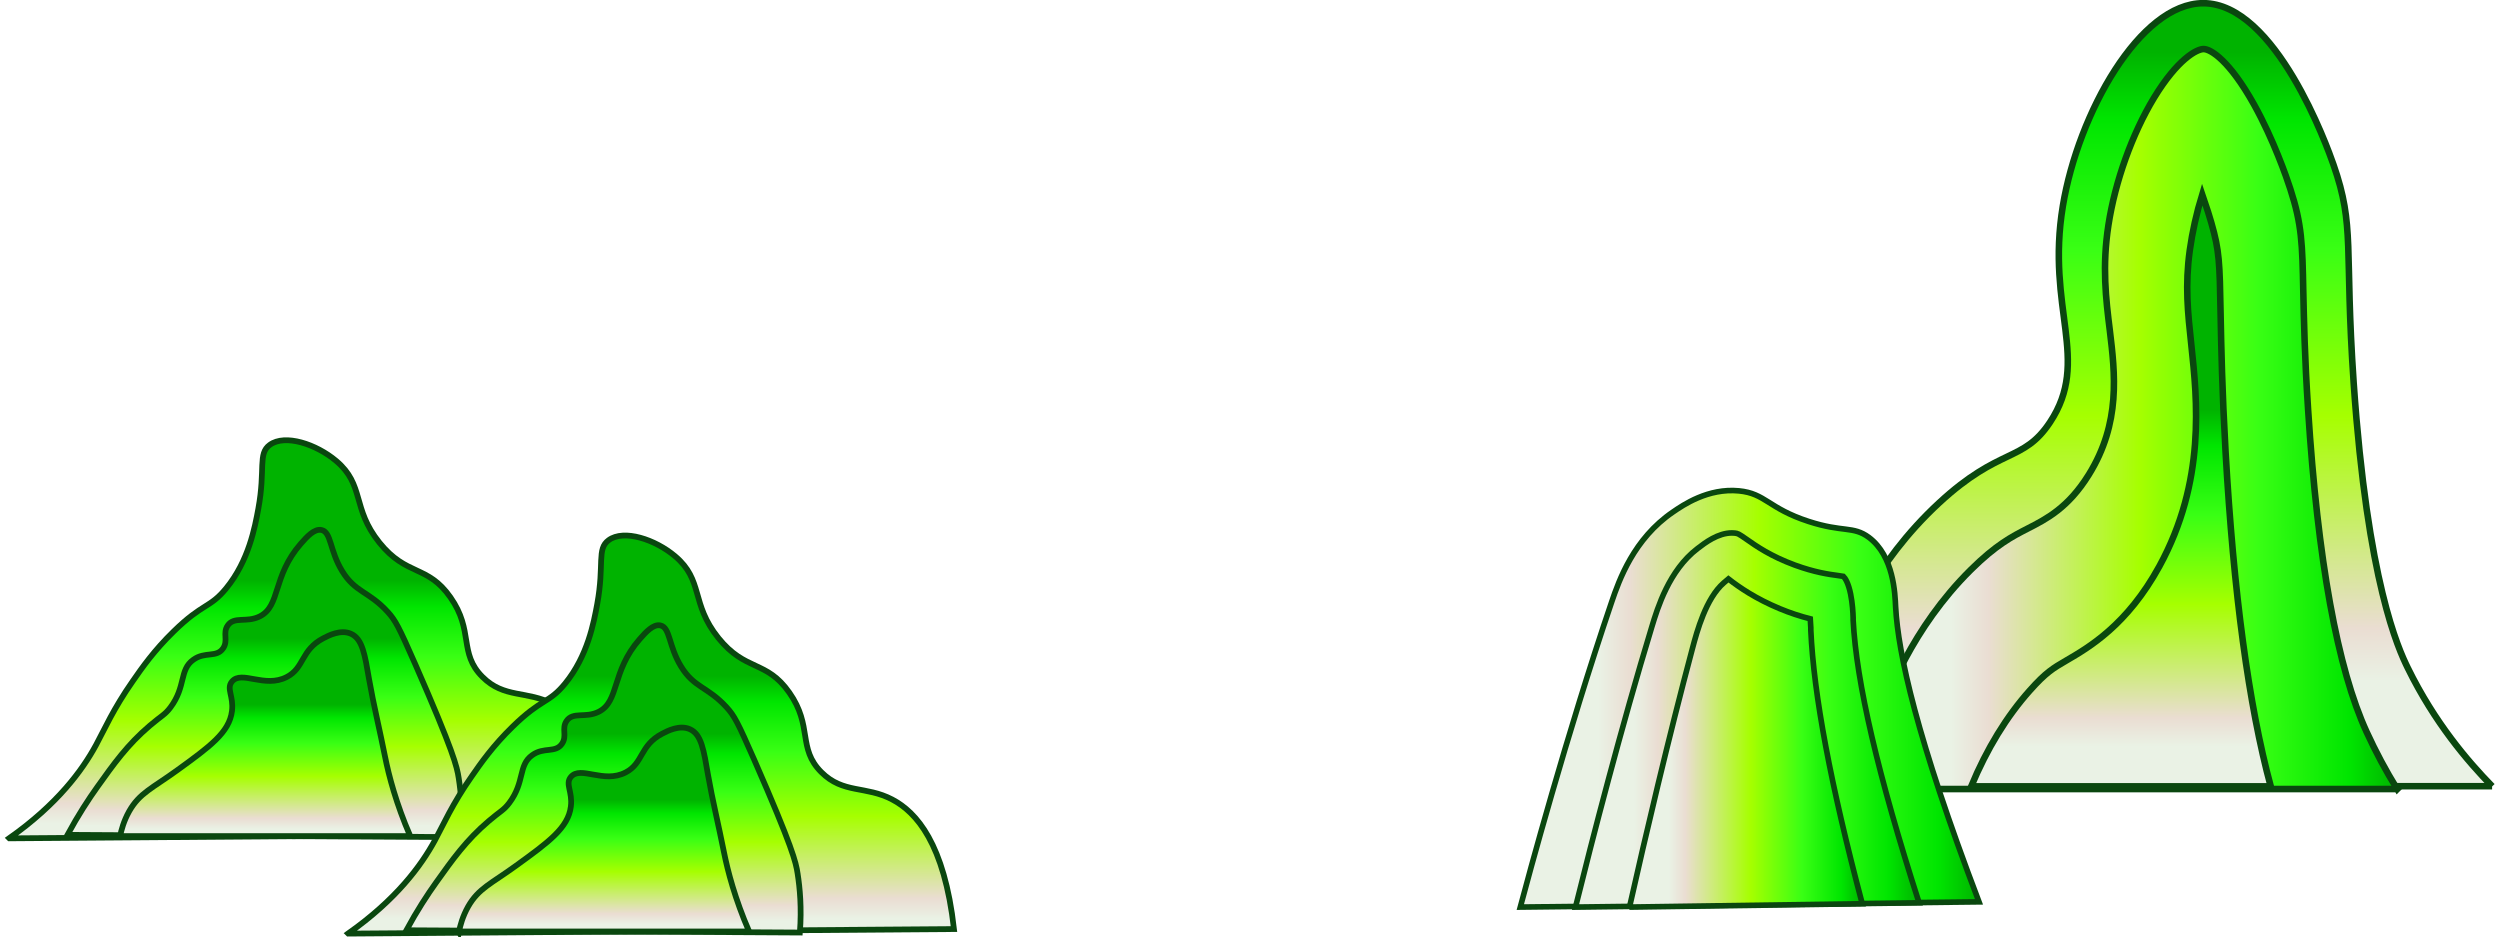
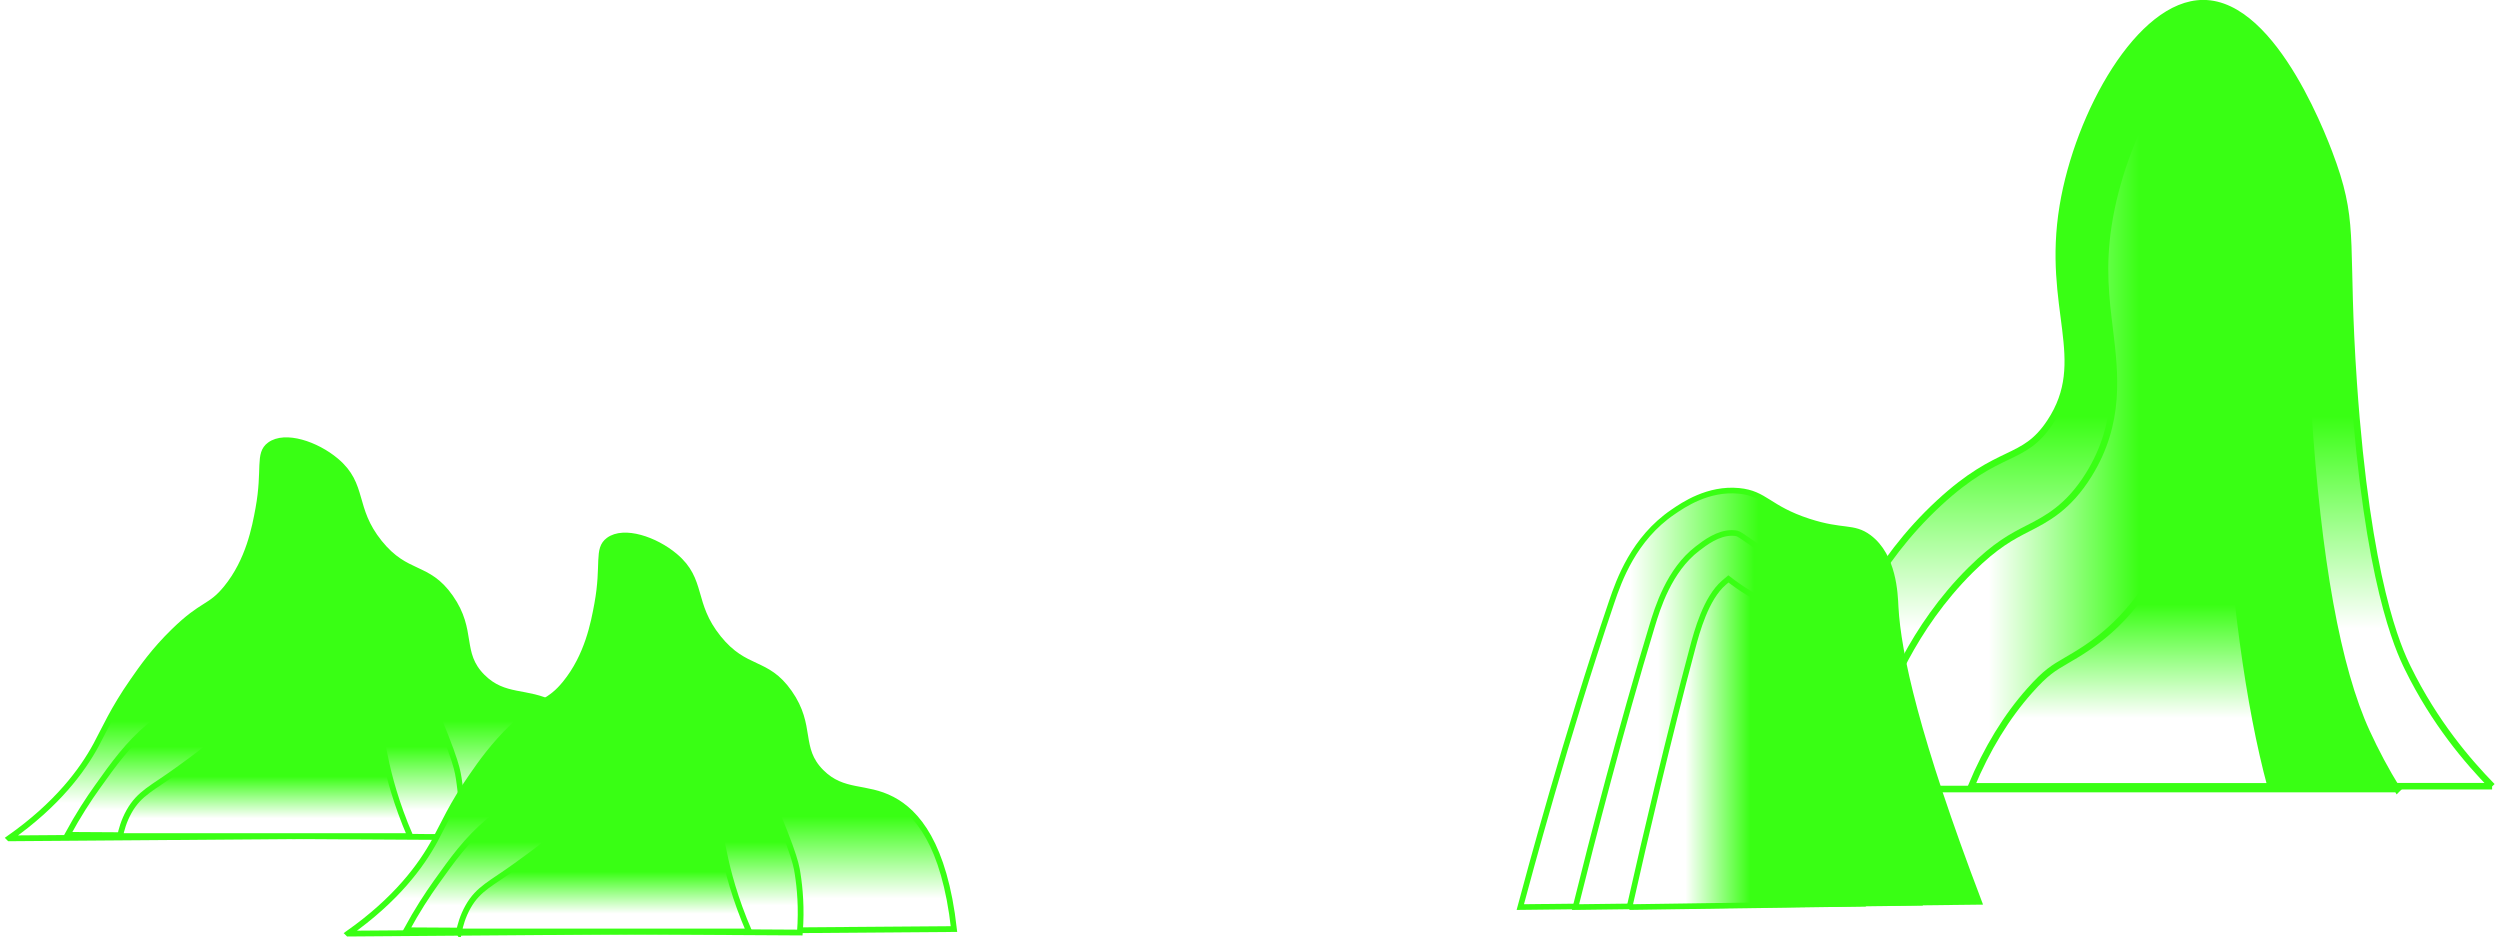
<svg xmlns="http://www.w3.org/2000/svg" xmlns:xlink="http://www.w3.org/1999/xlink" id="Layer_2" data-name="Layer 2" viewBox="0 0 186.56 69.88">
  <defs>
    <style>
      .cls-1 {
        fill: url(#linear-gradient-8);
      }

      .cls-1, .cls-2, .cls-3, .cls-4, .cls-5, .cls-6, .cls-7, .cls-8, .cls-9, .cls-10, .cls-11, .cls-12 {
-         stroke: #0a470f;
+         stroke: #39ff14;
        stroke-miterlimit: 10;
      }

      .cls-1, .cls-3, .cls-4, .cls-7, .cls-9, .cls-10 {
        stroke-width: .43px;
      }

      .cls-2 {
        fill: url(#linear-gradient-5);
      }

      .cls-2, .cls-8, .cls-12 {
        stroke-width: .42px;
      }

      .cls-3 {
        fill: url(#linear-gradient-11);
      }

      .cls-4 {
        fill: url(#linear-gradient-9);
      }

      .cls-5 {
        fill: url(#linear-gradient-2);
      }

      .cls-5, .cls-6, .cls-11 {
        stroke-width: .49px;
      }

      .cls-6 {
        fill: url(#linear-gradient-3);
      }

      .cls-7 {
        fill: url(#linear-gradient-12);
      }

      .cls-8 {
        fill: url(#linear-gradient-4);
      }

      .cls-9 {
        fill: url(#linear-gradient-7);
      }

      .cls-10 {
        fill: url(#linear-gradient-10);
      }

      .cls-11 {
        fill: url(#linear-gradient);
      }

      .cls-12 {
        fill: url(#linear-gradient-6);
      }
    </style>
    <linearGradient id="linear-gradient" x1="160.42" y1="60.49" x2="160.42" y2="3.91" gradientUnits="userSpaceOnUse">
-       <stop offset=".17" stop-color="#eaf2e5" />
-       <stop offset=".24" stop-color="#eaddd2" />
-       <stop offset=".52" stop-color="#a6ff00" />
+       <stop offset=".17" stop-color="#ffffff" />
+       <stop offset=".24" stop-color="#ffffff" />
+       <stop offset=".52" stop-color="#39ff14" />
      <stop offset=".74" stop-color="#39ff14" />
-       <stop offset=".91" stop-color="#00e600" />
-       <stop offset="1" stop-color="#00b300" />
+       <stop offset=".91" stop-color="#39ff14" />
+       <stop offset="1" stop-color="#39ff14" />
    </linearGradient>
    <linearGradient id="linear-gradient-2" x1="138.77" y1="31.28" x2="178.89" y2="31.28" xlink:href="#linear-gradient" />
    <linearGradient id="linear-gradient-3" x1="158.28" y1="60.86" x2="158.28" y2="30.57" xlink:href="#linear-gradient" />
    <linearGradient id="linear-gradient-4" x1="113.45" y1="52.14" x2="147.68" y2="52.14" xlink:href="#linear-gradient" />
    <linearGradient id="linear-gradient-5" x1="117.57" y1="53.73" x2="143.21" y2="53.73" xlink:href="#linear-gradient" />
    <linearGradient id="linear-gradient-6" x1="121.6" y1="55.44" x2="138.98" y2="55.44" xlink:href="#linear-gradient" />
    <linearGradient id="linear-gradient-7" x1="23.29" y1="65.18" x2="23.29" y2="43.32" xlink:href="#linear-gradient" />
    <linearGradient id="linear-gradient-8" x1="19.74" y1="64.49" x2="19.74" y2="47.62" xlink:href="#linear-gradient" />
    <linearGradient id="linear-gradient-9" x1="19.79" y1="63.76" x2="19.79" y2="52.56" xlink:href="#linear-gradient" />
    <linearGradient id="linear-gradient-10" x1="48.58" y1="72.29" x2="48.58" y2="50.43" xlink:href="#linear-gradient" />
    <linearGradient id="linear-gradient-11" x1="45.03" y1="71.61" x2="45.03" y2="54.74" xlink:href="#linear-gradient" />
    <linearGradient id="linear-gradient-12" x1="45.08" y1="70.88" x2="45.08" y2="59.68" xlink:href="#linear-gradient" />
  </defs>
  <g id="Layer_1-2" data-name="Layer 1">
    <g>
      <g>
        <path class="cls-11" d="M185.98,58.68c-1.8-1.84-4.3-4.75-6.3-8.83-.7-1.43-3.01-6.4-4.04-21.28-.7-10.15.12-11.63-1.51-16.29-.45-1.3-4.31-12.05-9.72-12.04-4.72,0-9.32,8.21-10.47,15.12-1.28,7.7,2.11,11.51-.96,16.15-2.01,3.03-3.73,1.81-8.28,6.02-4.9,4.53-6.96,9.71-7.73,11.7-1.47,3.79-1.95,7.15-2.12,9.44,17.04,0,34.08,0,51.12,0Z" />
        <path class="cls-5" d="M178.89,58.89c-.85-1.37-1.61-2.8-2.28-4.26-2.18-4.74-3.65-12.83-4.37-24.06-.26-3.97-.31-6.67-.36-8.84-.07-3.52-.1-4.97-.97-7.64-.26-.81-1.24-3.66-2.71-6.3-1.82-3.26-3.22-4.13-3.76-4.13-.51,0-1.95.76-3.7,3.64-1.63,2.69-2.9,6.24-3.4,9.49-.48,3.1-.19,5.51.1,7.84.39,3.24.84,6.92-1.57,10.8-1.53,2.46-3.14,3.29-4.57,4.02-1.15.59-2.34,1.2-4.23,3.07-4.42,4.38-6.27,9.48-6.88,11.16-.61,1.68-1.08,3.43-1.41,5.2h40.12Z" />
        <path class="cls-6" d="M169.45,58.68c-1.64-6.06-2.77-14.43-3.37-24.97-.26-4.64-.32-7.77-.37-10.29-.07-3.88-.09-4.69-.69-6.79-.1-.36-.34-1.14-.68-2.12-.42,1.37-.74,2.8-.93,4.17-.36,2.63-.15,4.61.12,7.11.43,4.03,1.09,10.11-2.39,16.47-2.41,4.4-5.26,6.05-6.96,7.04-.96.56-1.5.87-2.71,2.23-1.73,1.94-3.2,4.34-4.37,7.15h22.35Z" />
      </g>
      <g>
        <path class="cls-8" d="M113.45,67.69c.54-2.03,3.48-12.95,6.82-22.77.55-1.62,1.65-4.72,4.57-6.71.77-.53,2.63-1.8,4.92-1.58,1.99.19,2.19,1.3,5.2,2.28,2.58.84,3.32.32,4.5,1.19,1.87,1.4,1.95,4.21,2,5.2.19,3.45,1.54,9.69,6.22,22-11.41.13-22.82.26-34.23.39Z" />
        <path class="cls-2" d="M117.57,67.69c1.25-5.04,3.41-13.4,5.71-20.96.41-1.35,1.27-4.17,3.39-5.79.57-.44,1.53-1.17,2.57-1.17.07,0,.14,0,.21.01.24.03.26.03.88.46.71.5,1.79,1.26,3.61,1.93,1.48.54,2.53.69,3.22.78.1.01.29.04.4.06.13.13.37.48.54,1.32.14.69.18,1.41.19,1.8v.15c.24,4.64,1.85,11.54,4.92,21.09l-25.64.32Z" />
        <path class="cls-12" d="M121.6,67.69c1.2-5.33,2.91-12.62,4.71-19.35.32-1.2.99-3.69,2.33-4.85.1-.09.22-.19.34-.29.84.65,2.03,1.47,3.83,2.22.77.32,1.53.57,2.28.76.02.26.03.5.04.67v.18c.22,4.82,1.48,11.51,3.84,20.41l-17.38.25Z" />
      </g>
      <g>
        <path class="cls-9" d="M.69,62.55c3.59-2.53,5.45-5.06,6.48-6.96.63-1.16,1.27-2.66,2.73-4.75.69-1,1.61-2.31,3.07-3.73,2.18-2.13,2.69-1.71,3.92-3.22,1.67-2.05,2.13-4.53,2.39-5.94.54-2.95-.05-4.09.85-4.75,1.14-.84,3.48-.05,4.95,1.19,2.15,1.81,1.16,3.53,3.24,6.11,2.03,2.52,3.58,1.63,5.29,4.07,1.77,2.52.6,4.15,2.39,5.94,1.63,1.63,3.31,1,5.29,2.04,1.81.95,3.89,3.29,4.61,9.67-15.07.11-30.14.23-45.2.34Z" />
        <path class="cls-1" d="M5.04,62.29c.79-1.46,1.57-2.65,2.22-3.56,1.23-1.72,2.23-3.14,3.92-4.58.89-.76,1.11-.79,1.54-1.36,1.17-1.56.65-2.81,1.71-3.56.87-.63,1.73-.13,2.22-.85.4-.59-.05-1.13.34-1.7.48-.71,1.41-.19,2.39-.68,1.57-.78.94-2.99,3.07-5.43.46-.52,1-1.13,1.54-1.02.74.16.6,1.52,1.54,3.06.98,1.61,1.99,1.5,3.41,3.06.57.63.82,1.1,2.05,3.9,2.88,6.58,3.11,7.65,3.24,8.49.17,1.08.31,2.58.17,4.41-9.78-.06-19.56-.11-29.34-.17Z" />
        <path class="cls-4" d="M8.96,62.41c.09-.45.27-1.14.68-1.87.78-1.37,1.72-1.71,3.58-3.06,2.43-1.76,3.89-2.82,4.09-4.41.14-1.12-.44-1.68,0-2.21.72-.87,2.44.52,4.09-.34,1.33-.69,1.04-2.01,2.73-2.89.4-.21,1.29-.67,2.05-.34.88.38,1.05,1.6,1.36,3.39.34,1.93.81,3.85,1.19,5.77.29,1.45.83,3.51,1.88,5.94H8.96Z" />
      </g>
      <g>
        <path class="cls-10" d="M25.98,69.66c3.59-2.53,5.45-5.06,6.48-6.96.63-1.16,1.27-2.66,2.73-4.75.69-1,1.61-2.31,3.07-3.73,2.18-2.13,2.69-1.71,3.92-3.22,1.67-2.05,2.13-4.53,2.39-5.94.54-2.95-.05-4.09.85-4.75,1.14-.84,3.48-.05,4.95,1.19,2.15,1.81,1.16,3.53,3.24,6.11,2.03,2.52,3.58,1.63,5.29,4.07,1.77,2.52.6,4.15,2.39,5.94,1.63,1.63,3.31,1,5.29,2.04,1.81.95,3.89,3.29,4.61,9.67-15.07.11-30.14.23-45.2.34Z" />
        <path class="cls-3" d="M30.33,69.41c.79-1.46,1.57-2.65,2.22-3.56,1.23-1.72,2.23-3.14,3.92-4.58.89-.76,1.11-.79,1.54-1.36,1.17-1.56.65-2.81,1.71-3.56.87-.63,1.73-.13,2.22-.85.4-.59-.05-1.13.34-1.7.48-.71,1.41-.19,2.39-.68,1.57-.78.94-2.99,3.07-5.43.46-.52,1-1.13,1.54-1.02.74.16.6,1.52,1.54,3.06.98,1.61,1.99,1.5,3.41,3.06.57.63.82,1.1,2.05,3.9,2.88,6.58,3.11,7.65,3.24,8.49.17,1.08.31,2.58.17,4.41-9.78-.06-19.56-.11-29.34-.17Z" />
        <path class="cls-7" d="M34.25,69.53c.09-.45.27-1.14.68-1.87.78-1.37,1.72-1.71,3.58-3.06,2.43-1.76,3.89-2.82,4.09-4.41.14-1.12-.44-1.68,0-2.21.72-.87,2.44.52,4.09-.34,1.33-.69,1.04-2.01,2.73-2.89.4-.21,1.29-.67,2.05-.34.88.38,1.05,1.6,1.36,3.39.34,1.93.81,3.85,1.19,5.77.29,1.45.83,3.51,1.88,5.94h-21.66Z" />
      </g>
    </g>
  </g>
</svg>
